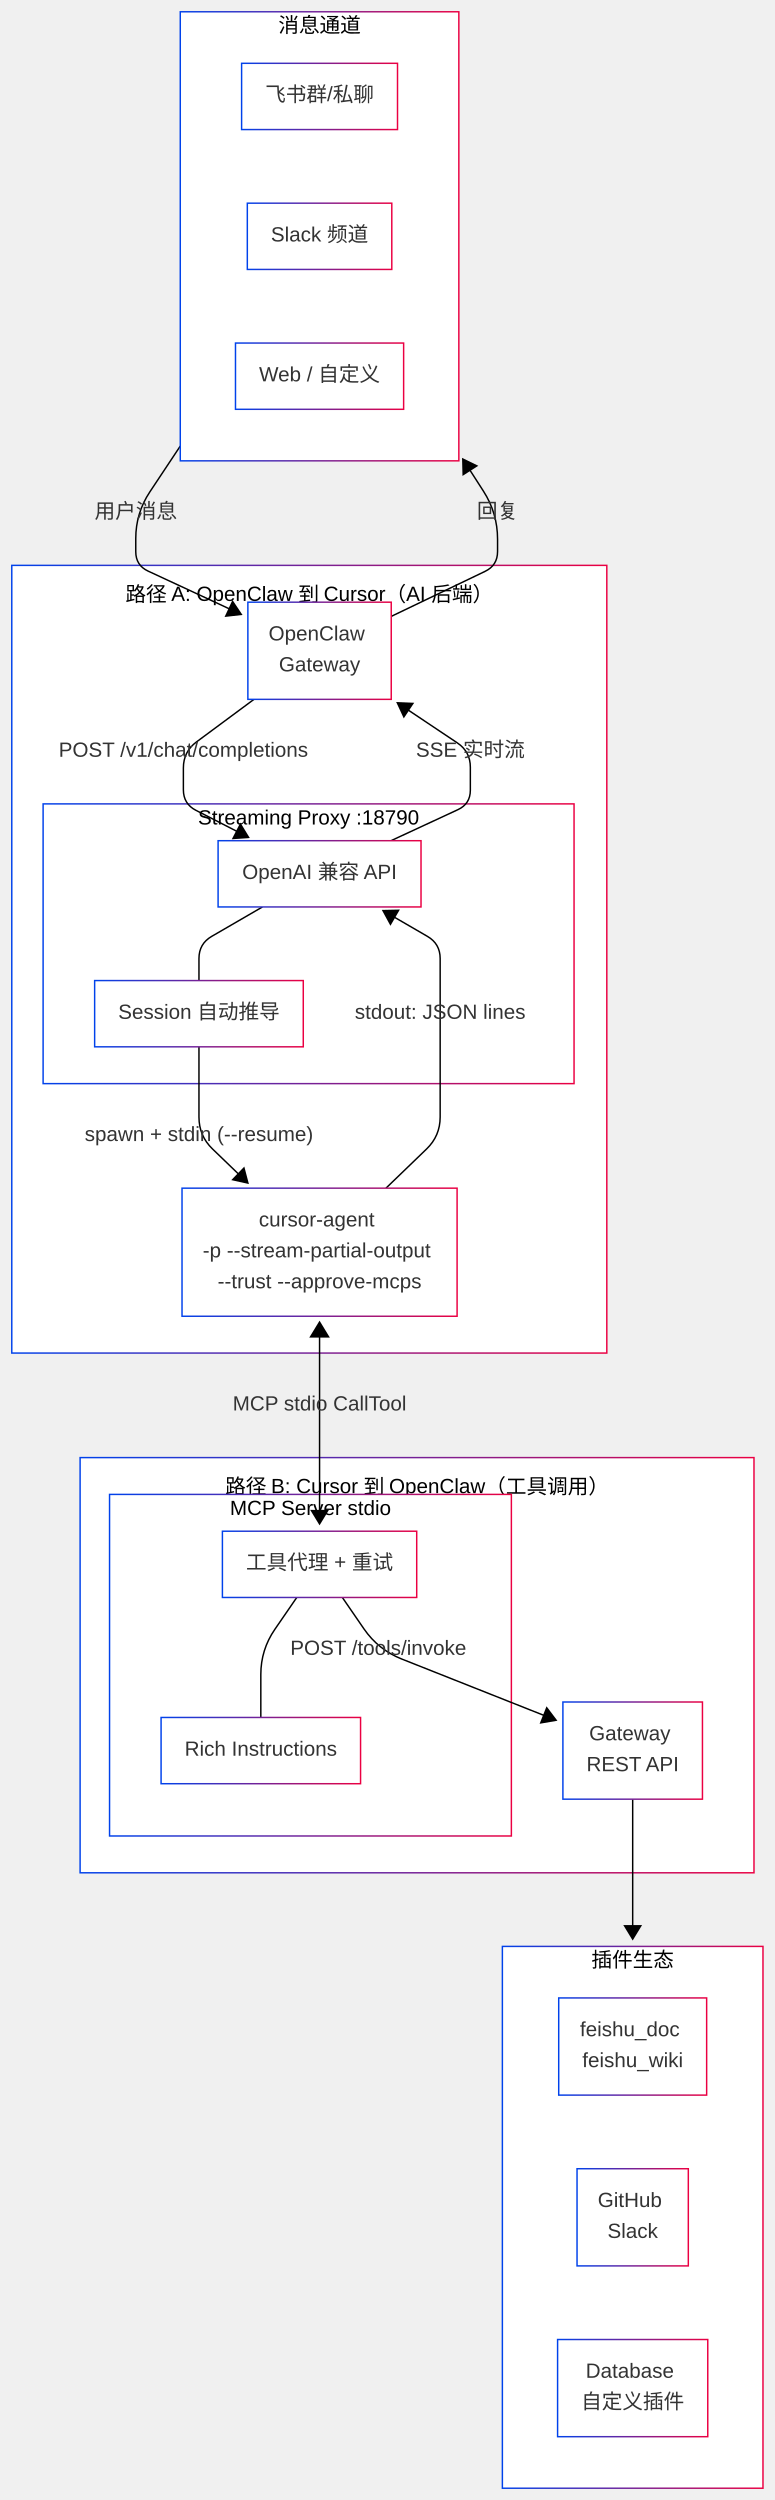
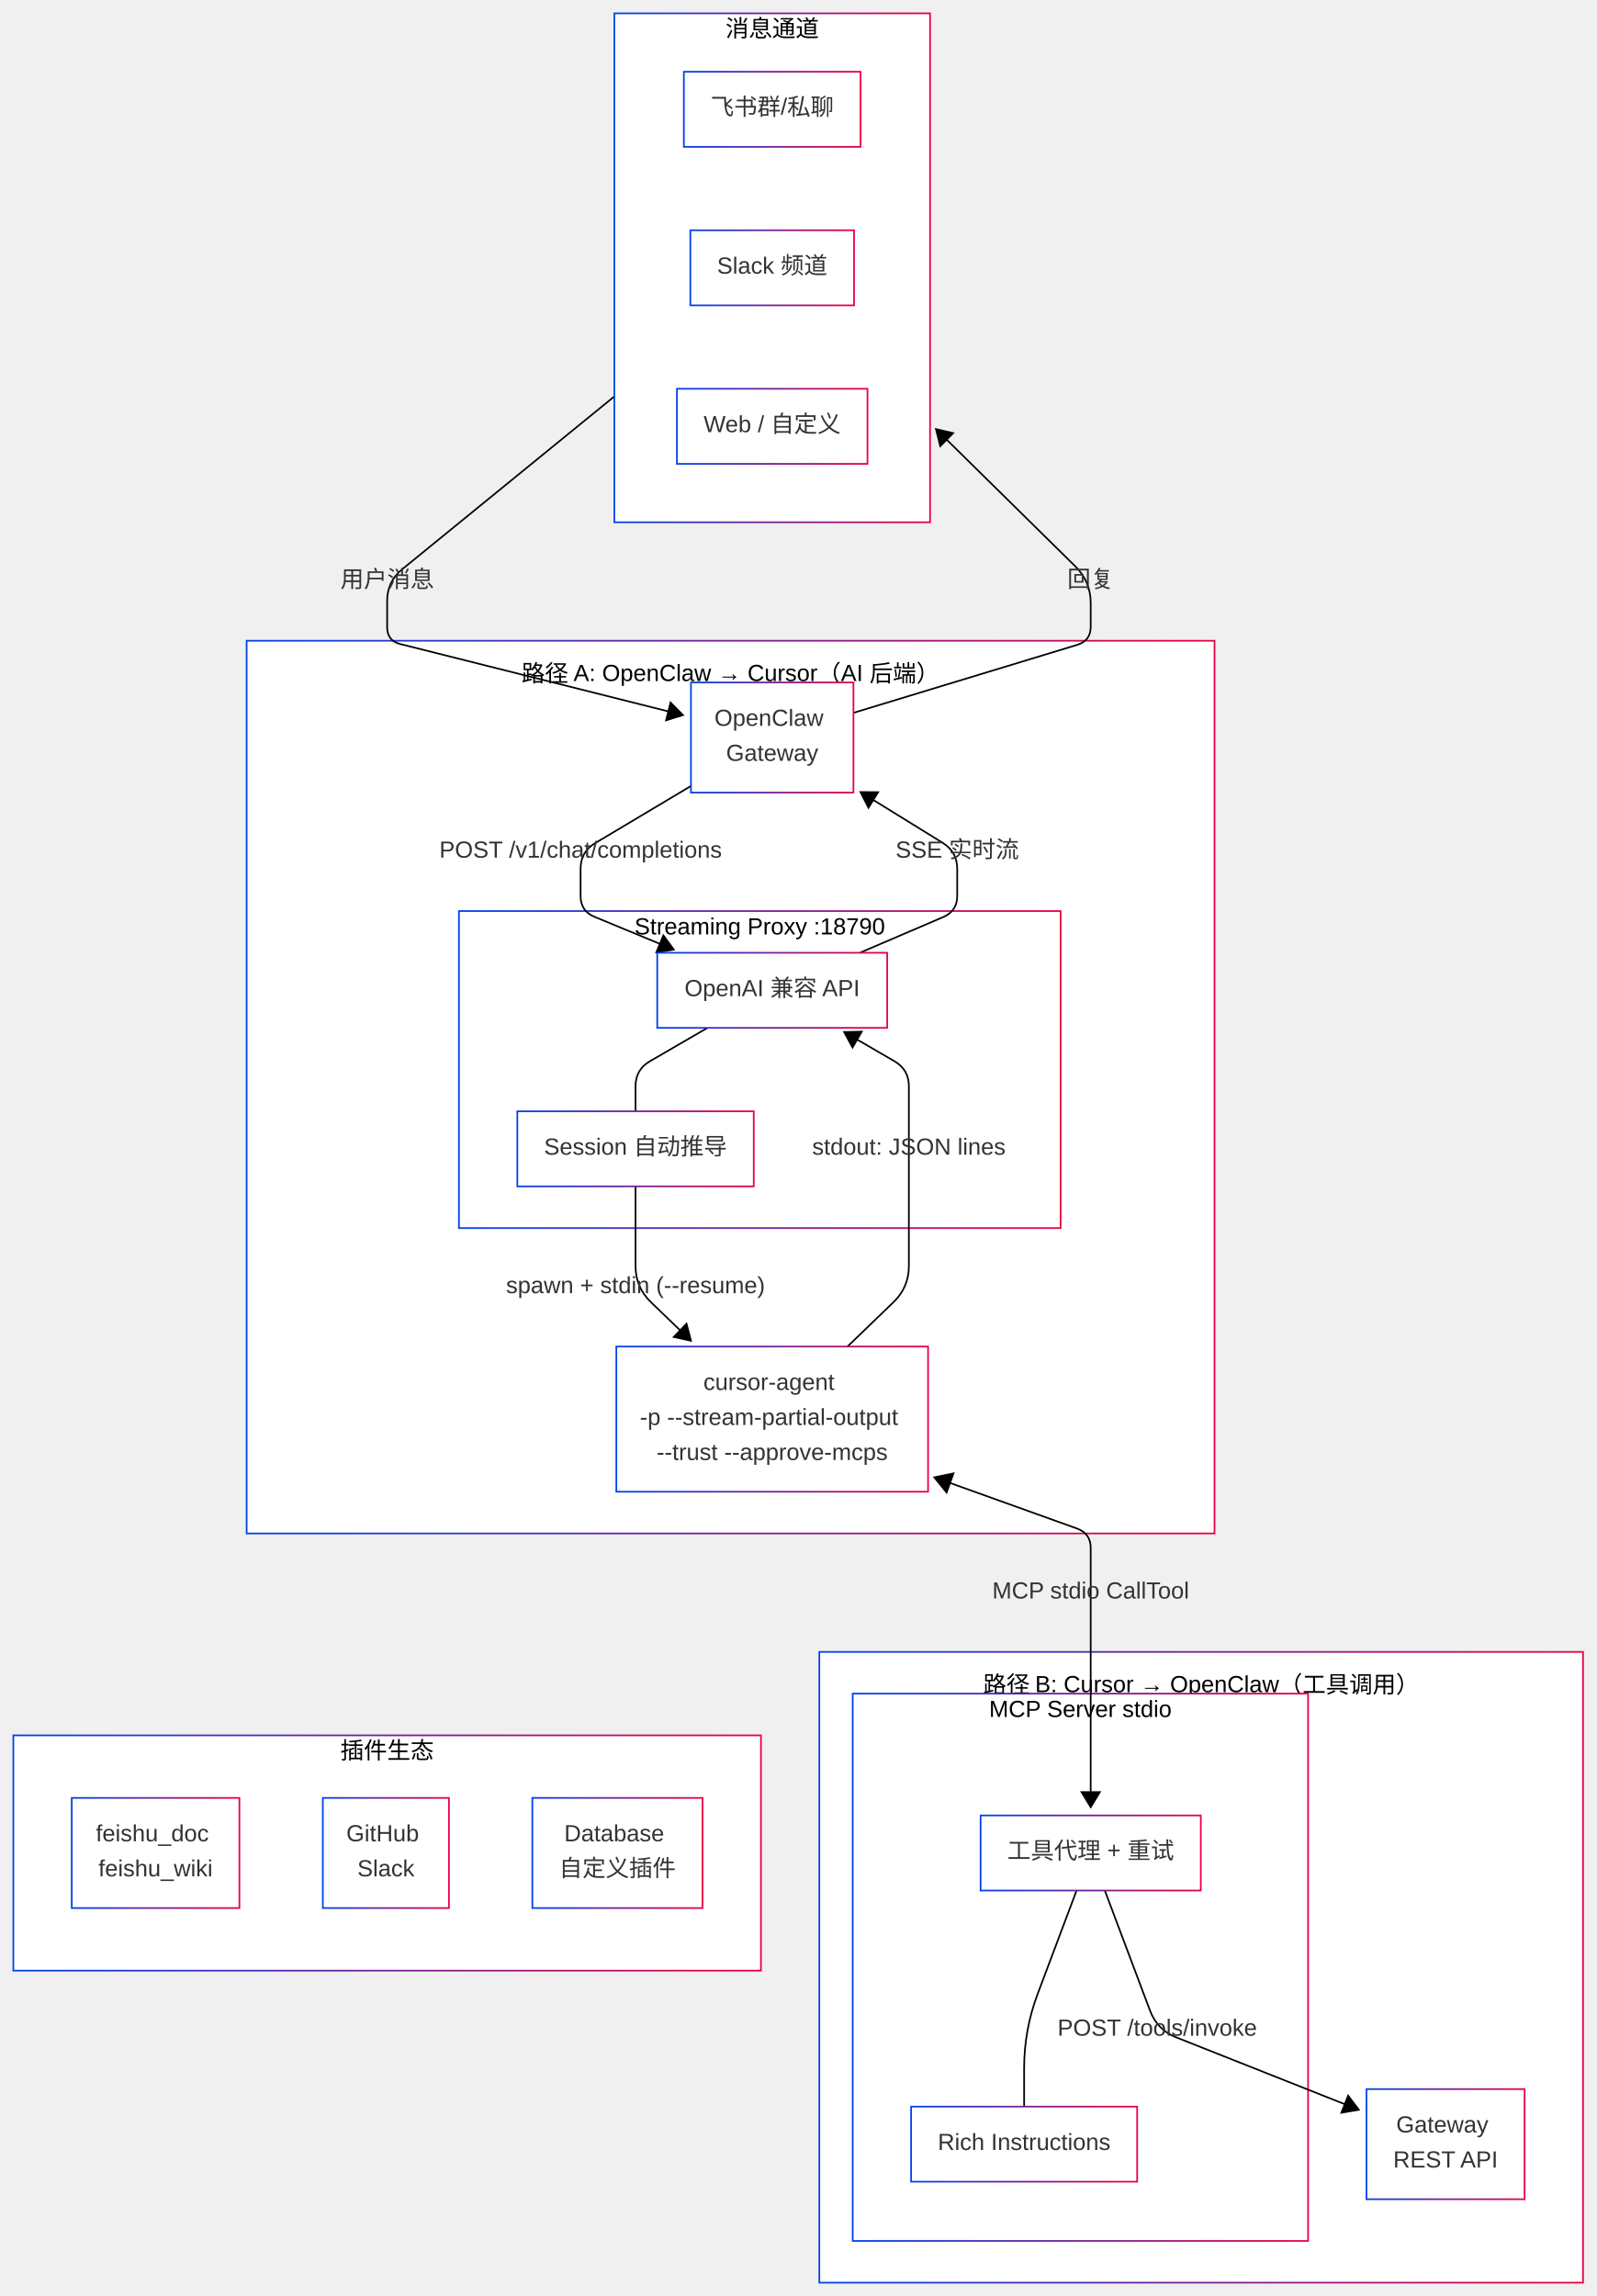
- <svg xmlns="http://www.w3.org/2000/svg" id="mermaid-83ab0d7e-ec53-4103-b5cd-0210f81b32d5" width="526.215" class="flowchart" style="" viewBox="0 0 526.215 1698" height="1698">
-   <style>#mermaid-83ab0d7e-ec53-4103-b5cd-0210f81b32d5{font-family:arial,sans-serif;font-size:14px;fill:#333;}#mermaid-83ab0d7e-ec53-4103-b5cd-0210f81b32d5 .edge-animation-slow{stroke-dasharray:9,5!important;stroke-dashoffset:900;stroke-linecap:round;}#mermaid-83ab0d7e-ec53-4103-b5cd-0210f81b32d5 .edge-animation-fast{stroke-dasharray:9,5!important;stroke-dashoffset:900;stroke-linecap:round;}#mermaid-83ab0d7e-ec53-4103-b5cd-0210f81b32d5 .error-icon{fill:#ffffff;}#mermaid-83ab0d7e-ec53-4103-b5cd-0210f81b32d5 .error-text{fill:#000000;stroke:#000000;}#mermaid-83ab0d7e-ec53-4103-b5cd-0210f81b32d5 .edge-thickness-normal{stroke-width:1px;}#mermaid-83ab0d7e-ec53-4103-b5cd-0210f81b32d5 .edge-thickness-thick{stroke-width:3.5px;}#mermaid-83ab0d7e-ec53-4103-b5cd-0210f81b32d5 .edge-pattern-solid{stroke-dasharray:0;}#mermaid-83ab0d7e-ec53-4103-b5cd-0210f81b32d5 .edge-thickness-invisible{stroke-width:0;fill:none;}#mermaid-83ab0d7e-ec53-4103-b5cd-0210f81b32d5 .edge-pattern-dashed{stroke-dasharray:3;}#mermaid-83ab0d7e-ec53-4103-b5cd-0210f81b32d5 .edge-pattern-dotted{stroke-dasharray:2;}#mermaid-83ab0d7e-ec53-4103-b5cd-0210f81b32d5 .marker{fill:#000000;stroke:#000000;}#mermaid-83ab0d7e-ec53-4103-b5cd-0210f81b32d5 .marker.cross{stroke:#000000;}#mermaid-83ab0d7e-ec53-4103-b5cd-0210f81b32d5 svg{font-family:arial,sans-serif;font-size:14px;}#mermaid-83ab0d7e-ec53-4103-b5cd-0210f81b32d5 p{margin:0;}#mermaid-83ab0d7e-ec53-4103-b5cd-0210f81b32d5 .label{font-family:arial,sans-serif;color:#333;}#mermaid-83ab0d7e-ec53-4103-b5cd-0210f81b32d5 .cluster-label text{fill:#000000;}#mermaid-83ab0d7e-ec53-4103-b5cd-0210f81b32d5 .cluster-label span{color:#000000;}#mermaid-83ab0d7e-ec53-4103-b5cd-0210f81b32d5 .cluster-label span p{background-color:transparent;}#mermaid-83ab0d7e-ec53-4103-b5cd-0210f81b32d5 .label text,#mermaid-83ab0d7e-ec53-4103-b5cd-0210f81b32d5 span{fill:#333;color:#333;}#mermaid-83ab0d7e-ec53-4103-b5cd-0210f81b32d5 .node rect,#mermaid-83ab0d7e-ec53-4103-b5cd-0210f81b32d5 .node circle,#mermaid-83ab0d7e-ec53-4103-b5cd-0210f81b32d5 .node ellipse,#mermaid-83ab0d7e-ec53-4103-b5cd-0210f81b32d5 .node polygon,#mermaid-83ab0d7e-ec53-4103-b5cd-0210f81b32d5 .node path{fill:#ffffff;stroke:#000000;stroke-width:1px;}#mermaid-83ab0d7e-ec53-4103-b5cd-0210f81b32d5 .rough-node .label text,#mermaid-83ab0d7e-ec53-4103-b5cd-0210f81b32d5 .node .label text,#mermaid-83ab0d7e-ec53-4103-b5cd-0210f81b32d5 .image-shape .label,#mermaid-83ab0d7e-ec53-4103-b5cd-0210f81b32d5 .icon-shape .label{text-anchor:middle;}#mermaid-83ab0d7e-ec53-4103-b5cd-0210f81b32d5 .node .katex path{fill:#000;stroke:#000;stroke-width:1px;}#mermaid-83ab0d7e-ec53-4103-b5cd-0210f81b32d5 .rough-node .label,#mermaid-83ab0d7e-ec53-4103-b5cd-0210f81b32d5 .node .label,#mermaid-83ab0d7e-ec53-4103-b5cd-0210f81b32d5 .image-shape .label,#mermaid-83ab0d7e-ec53-4103-b5cd-0210f81b32d5 .icon-shape .label{text-align:center;}#mermaid-83ab0d7e-ec53-4103-b5cd-0210f81b32d5 .node.clickable{cursor:pointer;}#mermaid-83ab0d7e-ec53-4103-b5cd-0210f81b32d5 .root .anchor path{fill:#000000!important;stroke-width:0;stroke:#000000;}#mermaid-83ab0d7e-ec53-4103-b5cd-0210f81b32d5 .arrowheadPath{fill:#000000;}#mermaid-83ab0d7e-ec53-4103-b5cd-0210f81b32d5 .edgePath .path{stroke:#000000;stroke-width:1px;}#mermaid-83ab0d7e-ec53-4103-b5cd-0210f81b32d5 .flowchart-link{stroke:#000000;fill:none;}#mermaid-83ab0d7e-ec53-4103-b5cd-0210f81b32d5 .edgeLabel{background-color:#E9E9F1;text-align:center;}#mermaid-83ab0d7e-ec53-4103-b5cd-0210f81b32d5 .edgeLabel p{background-color:#E9E9F1;}#mermaid-83ab0d7e-ec53-4103-b5cd-0210f81b32d5 .edgeLabel rect{opacity:0.5;background-color:#E9E9F1;fill:#E9E9F1;}#mermaid-83ab0d7e-ec53-4103-b5cd-0210f81b32d5 .labelBkg{background-color:#e9e9f1;}#mermaid-83ab0d7e-ec53-4103-b5cd-0210f81b32d5 .cluster rect{fill:#ffffff;stroke:#e6e6e6;stroke-width:1px;}#mermaid-83ab0d7e-ec53-4103-b5cd-0210f81b32d5 .cluster text{fill:#000000;}#mermaid-83ab0d7e-ec53-4103-b5cd-0210f81b32d5 .cluster span{color:#000000;}#mermaid-83ab0d7e-ec53-4103-b5cd-0210f81b32d5 div.mermaidTooltip{position:absolute;text-align:center;max-width:200px;padding:2px;font-family:arial,sans-serif;font-size:12px;background:#ffffff;border:1px solid #e6e6e6;border-radius:2px;pointer-events:none;z-index:100;}#mermaid-83ab0d7e-ec53-4103-b5cd-0210f81b32d5 .flowchartTitleText{text-anchor:middle;font-size:18px;fill:#333;}#mermaid-83ab0d7e-ec53-4103-b5cd-0210f81b32d5 rect.text{fill:none;stroke-width:0;}#mermaid-83ab0d7e-ec53-4103-b5cd-0210f81b32d5 .icon-shape,#mermaid-83ab0d7e-ec53-4103-b5cd-0210f81b32d5 .image-shape{background-color:#E9E9F1;text-align:center;}#mermaid-83ab0d7e-ec53-4103-b5cd-0210f81b32d5 .icon-shape p,#mermaid-83ab0d7e-ec53-4103-b5cd-0210f81b32d5 .image-shape p{background-color:#E9E9F1;padding:2px;}#mermaid-83ab0d7e-ec53-4103-b5cd-0210f81b32d5 .icon-shape rect,#mermaid-83ab0d7e-ec53-4103-b5cd-0210f81b32d5 .image-shape rect{opacity:0.5;background-color:#E9E9F1;fill:#E9E9F1;}#mermaid-83ab0d7e-ec53-4103-b5cd-0210f81b32d5 .label-icon{display:inline-block;height:1em;overflow:visible;vertical-align:-0.125em;}#mermaid-83ab0d7e-ec53-4103-b5cd-0210f81b32d5 .node .label-icon path{fill:currentColor;stroke:revert;stroke-width:revert;}#mermaid-83ab0d7e-ec53-4103-b5cd-0210f81b32d5 .node .neo-node{stroke:#000000;}#mermaid-83ab0d7e-ec53-4103-b5cd-0210f81b32d5 [data-look="neo"].node rect,#mermaid-83ab0d7e-ec53-4103-b5cd-0210f81b32d5 [data-look="neo"].cluster rect,#mermaid-83ab0d7e-ec53-4103-b5cd-0210f81b32d5 [data-look="neo"].node polygon{stroke:url(#mermaid-83ab0d7e-ec53-4103-b5cd-0210f81b32d5-gradient);}#mermaid-83ab0d7e-ec53-4103-b5cd-0210f81b32d5 [data-look="neo"].node path{stroke:url(#mermaid-83ab0d7e-ec53-4103-b5cd-0210f81b32d5-gradient);stroke-width:1;}#mermaid-83ab0d7e-ec53-4103-b5cd-0210f81b32d5 [data-look="neo"].node .outer-path{}#mermaid-83ab0d7e-ec53-4103-b5cd-0210f81b32d5 [data-look="neo"].node .neo-line path{stroke:#000000;}#mermaid-83ab0d7e-ec53-4103-b5cd-0210f81b32d5 [data-look="neo"].node circle{stroke:url(#mermaid-83ab0d7e-ec53-4103-b5cd-0210f81b32d5-gradient);}#mermaid-83ab0d7e-ec53-4103-b5cd-0210f81b32d5 [data-look="neo"].node circle .state-start{fill:#000000;}#mermaid-83ab0d7e-ec53-4103-b5cd-0210f81b32d5 [data-look="neo"].statediagram-cluster rect{fill:#ffffff;stroke:url(#mermaid-83ab0d7e-ec53-4103-b5cd-0210f81b32d5-gradient);stroke-width:1;}#mermaid-83ab0d7e-ec53-4103-b5cd-0210f81b32d5 [data-look="neo"].icon-shape .icon{fill:url(#mermaid-83ab0d7e-ec53-4103-b5cd-0210f81b32d5-gradient);}#mermaid-83ab0d7e-ec53-4103-b5cd-0210f81b32d5 [data-look="neo"].icon-shape .icon-neo path{stroke:url(#mermaid-83ab0d7e-ec53-4103-b5cd-0210f81b32d5-gradient);}#mermaid-83ab0d7e-ec53-4103-b5cd-0210f81b32d5 :root{--mermaid-font-family:"trebuchet ms",verdana,arial,sans-serif;}</style>
+ <svg xmlns="http://www.w3.org/2000/svg" id="mermaid-74ac9208-ad8c-4755-b0df-f67c6016101a" width="956.762" class="flowchart" style="" viewBox="0 0 956.762 1376" height="1376">
+   <style>#mermaid-74ac9208-ad8c-4755-b0df-f67c6016101a{font-family:arial,sans-serif;font-size:14px;fill:#333;}#mermaid-74ac9208-ad8c-4755-b0df-f67c6016101a .edge-animation-slow{stroke-dasharray:9,5!important;stroke-dashoffset:900;stroke-linecap:round;}#mermaid-74ac9208-ad8c-4755-b0df-f67c6016101a .edge-animation-fast{stroke-dasharray:9,5!important;stroke-dashoffset:900;stroke-linecap:round;}#mermaid-74ac9208-ad8c-4755-b0df-f67c6016101a .error-icon{fill:#ffffff;}#mermaid-74ac9208-ad8c-4755-b0df-f67c6016101a .error-text{fill:#000000;stroke:#000000;}#mermaid-74ac9208-ad8c-4755-b0df-f67c6016101a .edge-thickness-normal{stroke-width:1px;}#mermaid-74ac9208-ad8c-4755-b0df-f67c6016101a .edge-thickness-thick{stroke-width:3.5px;}#mermaid-74ac9208-ad8c-4755-b0df-f67c6016101a .edge-pattern-solid{stroke-dasharray:0;}#mermaid-74ac9208-ad8c-4755-b0df-f67c6016101a .edge-thickness-invisible{stroke-width:0;fill:none;}#mermaid-74ac9208-ad8c-4755-b0df-f67c6016101a .edge-pattern-dashed{stroke-dasharray:3;}#mermaid-74ac9208-ad8c-4755-b0df-f67c6016101a .edge-pattern-dotted{stroke-dasharray:2;}#mermaid-74ac9208-ad8c-4755-b0df-f67c6016101a .marker{fill:#000000;stroke:#000000;}#mermaid-74ac9208-ad8c-4755-b0df-f67c6016101a .marker.cross{stroke:#000000;}#mermaid-74ac9208-ad8c-4755-b0df-f67c6016101a svg{font-family:arial,sans-serif;font-size:14px;}#mermaid-74ac9208-ad8c-4755-b0df-f67c6016101a p{margin:0;}#mermaid-74ac9208-ad8c-4755-b0df-f67c6016101a .label{font-family:arial,sans-serif;color:#333;}#mermaid-74ac9208-ad8c-4755-b0df-f67c6016101a .cluster-label text{fill:#000000;}#mermaid-74ac9208-ad8c-4755-b0df-f67c6016101a .cluster-label span{color:#000000;}#mermaid-74ac9208-ad8c-4755-b0df-f67c6016101a .cluster-label span p{background-color:transparent;}#mermaid-74ac9208-ad8c-4755-b0df-f67c6016101a .label text,#mermaid-74ac9208-ad8c-4755-b0df-f67c6016101a span{fill:#333;color:#333;}#mermaid-74ac9208-ad8c-4755-b0df-f67c6016101a .node rect,#mermaid-74ac9208-ad8c-4755-b0df-f67c6016101a .node circle,#mermaid-74ac9208-ad8c-4755-b0df-f67c6016101a .node ellipse,#mermaid-74ac9208-ad8c-4755-b0df-f67c6016101a .node polygon,#mermaid-74ac9208-ad8c-4755-b0df-f67c6016101a .node path{fill:#ffffff;stroke:#000000;stroke-width:1px;}#mermaid-74ac9208-ad8c-4755-b0df-f67c6016101a .rough-node .label text,#mermaid-74ac9208-ad8c-4755-b0df-f67c6016101a .node .label text,#mermaid-74ac9208-ad8c-4755-b0df-f67c6016101a .image-shape .label,#mermaid-74ac9208-ad8c-4755-b0df-f67c6016101a .icon-shape .label{text-anchor:middle;}#mermaid-74ac9208-ad8c-4755-b0df-f67c6016101a .node .katex path{fill:#000;stroke:#000;stroke-width:1px;}#mermaid-74ac9208-ad8c-4755-b0df-f67c6016101a .rough-node .label,#mermaid-74ac9208-ad8c-4755-b0df-f67c6016101a .node .label,#mermaid-74ac9208-ad8c-4755-b0df-f67c6016101a .image-shape .label,#mermaid-74ac9208-ad8c-4755-b0df-f67c6016101a .icon-shape .label{text-align:center;}#mermaid-74ac9208-ad8c-4755-b0df-f67c6016101a .node.clickable{cursor:pointer;}#mermaid-74ac9208-ad8c-4755-b0df-f67c6016101a .root .anchor path{fill:#000000!important;stroke-width:0;stroke:#000000;}#mermaid-74ac9208-ad8c-4755-b0df-f67c6016101a .arrowheadPath{fill:#000000;}#mermaid-74ac9208-ad8c-4755-b0df-f67c6016101a .edgePath .path{stroke:#000000;stroke-width:1px;}#mermaid-74ac9208-ad8c-4755-b0df-f67c6016101a .flowchart-link{stroke:#000000;fill:none;}#mermaid-74ac9208-ad8c-4755-b0df-f67c6016101a .edgeLabel{background-color:#E9E9F1;text-align:center;}#mermaid-74ac9208-ad8c-4755-b0df-f67c6016101a .edgeLabel p{background-color:#E9E9F1;}#mermaid-74ac9208-ad8c-4755-b0df-f67c6016101a .edgeLabel rect{opacity:0.5;background-color:#E9E9F1;fill:#E9E9F1;}#mermaid-74ac9208-ad8c-4755-b0df-f67c6016101a .labelBkg{background-color:#e9e9f1;}#mermaid-74ac9208-ad8c-4755-b0df-f67c6016101a .cluster rect{fill:#ffffff;stroke:#e6e6e6;stroke-width:1px;}#mermaid-74ac9208-ad8c-4755-b0df-f67c6016101a .cluster text{fill:#000000;}#mermaid-74ac9208-ad8c-4755-b0df-f67c6016101a .cluster span{color:#000000;}#mermaid-74ac9208-ad8c-4755-b0df-f67c6016101a div.mermaidTooltip{position:absolute;text-align:center;max-width:200px;padding:2px;font-family:arial,sans-serif;font-size:12px;background:#ffffff;border:1px solid #e6e6e6;border-radius:2px;pointer-events:none;z-index:100;}#mermaid-74ac9208-ad8c-4755-b0df-f67c6016101a .flowchartTitleText{text-anchor:middle;font-size:18px;fill:#333;}#mermaid-74ac9208-ad8c-4755-b0df-f67c6016101a rect.text{fill:none;stroke-width:0;}#mermaid-74ac9208-ad8c-4755-b0df-f67c6016101a .icon-shape,#mermaid-74ac9208-ad8c-4755-b0df-f67c6016101a .image-shape{background-color:#E9E9F1;text-align:center;}#mermaid-74ac9208-ad8c-4755-b0df-f67c6016101a .icon-shape p,#mermaid-74ac9208-ad8c-4755-b0df-f67c6016101a .image-shape p{background-color:#E9E9F1;padding:2px;}#mermaid-74ac9208-ad8c-4755-b0df-f67c6016101a .icon-shape rect,#mermaid-74ac9208-ad8c-4755-b0df-f67c6016101a .image-shape rect{opacity:0.5;background-color:#E9E9F1;fill:#E9E9F1;}#mermaid-74ac9208-ad8c-4755-b0df-f67c6016101a .label-icon{display:inline-block;height:1em;overflow:visible;vertical-align:-0.125em;}#mermaid-74ac9208-ad8c-4755-b0df-f67c6016101a .node .label-icon path{fill:currentColor;stroke:revert;stroke-width:revert;}#mermaid-74ac9208-ad8c-4755-b0df-f67c6016101a .node .neo-node{stroke:#000000;}#mermaid-74ac9208-ad8c-4755-b0df-f67c6016101a [data-look="neo"].node rect,#mermaid-74ac9208-ad8c-4755-b0df-f67c6016101a [data-look="neo"].cluster rect,#mermaid-74ac9208-ad8c-4755-b0df-f67c6016101a [data-look="neo"].node polygon{stroke:url(#mermaid-74ac9208-ad8c-4755-b0df-f67c6016101a-gradient);}#mermaid-74ac9208-ad8c-4755-b0df-f67c6016101a [data-look="neo"].node path{stroke:url(#mermaid-74ac9208-ad8c-4755-b0df-f67c6016101a-gradient);stroke-width:1;}#mermaid-74ac9208-ad8c-4755-b0df-f67c6016101a [data-look="neo"].node .outer-path{}#mermaid-74ac9208-ad8c-4755-b0df-f67c6016101a [data-look="neo"].node .neo-line path{stroke:#000000;}#mermaid-74ac9208-ad8c-4755-b0df-f67c6016101a [data-look="neo"].node circle{stroke:url(#mermaid-74ac9208-ad8c-4755-b0df-f67c6016101a-gradient);}#mermaid-74ac9208-ad8c-4755-b0df-f67c6016101a [data-look="neo"].node circle .state-start{fill:#000000;}#mermaid-74ac9208-ad8c-4755-b0df-f67c6016101a [data-look="neo"].statediagram-cluster rect{fill:#ffffff;stroke:url(#mermaid-74ac9208-ad8c-4755-b0df-f67c6016101a-gradient);stroke-width:1;}#mermaid-74ac9208-ad8c-4755-b0df-f67c6016101a [data-look="neo"].icon-shape .icon{fill:url(#mermaid-74ac9208-ad8c-4755-b0df-f67c6016101a-gradient);}#mermaid-74ac9208-ad8c-4755-b0df-f67c6016101a [data-look="neo"].icon-shape .icon-neo path{stroke:url(#mermaid-74ac9208-ad8c-4755-b0df-f67c6016101a-gradient);}#mermaid-74ac9208-ad8c-4755-b0df-f67c6016101a :root{--mermaid-font-family:"trebuchet ms",verdana,arial,sans-serif;}</style>
  <g>
-     <marker id="mermaid-83ab0d7e-ec53-4103-b5cd-0210f81b32d5_flowchart-v2-pointEnd" class="marker flowchart-v2" viewBox="0 0 11.5 14" refX="7.75" refY="7" markerUnits="userSpaceOnUse" markerWidth="10.5" markerHeight="14" orient="auto">
+     <marker id="mermaid-74ac9208-ad8c-4755-b0df-f67c6016101a_flowchart-v2-pointEnd" class="marker flowchart-v2" viewBox="0 0 11.5 14" refX="7.75" refY="7" markerUnits="userSpaceOnUse" markerWidth="10.5" markerHeight="14" orient="auto">
      <path d="M 0 0 L 11.5 7 L 0 14 z" class="arrowMarkerPath" style="stroke-width: 0; stroke-dasharray: 1, 0;" />
    </marker>
-     <marker id="mermaid-83ab0d7e-ec53-4103-b5cd-0210f81b32d5_flowchart-v2-pointStart" class="marker flowchart-v2" viewBox="0 0 11.5 14" refX="4" refY="7" markerUnits="userSpaceOnUse" markerWidth="11.5" markerHeight="14" orient="auto">
+     <marker id="mermaid-74ac9208-ad8c-4755-b0df-f67c6016101a_flowchart-v2-pointStart" class="marker flowchart-v2" viewBox="0 0 11.5 14" refX="4" refY="7" markerUnits="userSpaceOnUse" markerWidth="11.5" markerHeight="14" orient="auto">
      <polygon points="0,7 11.5,14 11.5,0" class="arrowMarkerPath" style="stroke-width: 0; stroke-dasharray: 1, 0;" />
    </marker>
-     <marker id="mermaid-83ab0d7e-ec53-4103-b5cd-0210f81b32d5_flowchart-v2-pointEnd-margin" class="marker flowchart-v2" viewBox="0 0 11.5 14" refX="11.5" refY="7" markerUnits="userSpaceOnUse" markerWidth="10.5" markerHeight="14" orient="auto">
+     <marker id="mermaid-74ac9208-ad8c-4755-b0df-f67c6016101a_flowchart-v2-pointEnd-margin" class="marker flowchart-v2" viewBox="0 0 11.5 14" refX="11.5" refY="7" markerUnits="userSpaceOnUse" markerWidth="10.5" markerHeight="14" orient="auto">
      <path d="M 0 0 L 11.5 7 L 0 14 z" class="arrowMarkerPath" style="stroke-width: 0; stroke-dasharray: 1, 0;" />
    </marker>
-     <marker id="mermaid-83ab0d7e-ec53-4103-b5cd-0210f81b32d5_flowchart-v2-pointStart-margin" class="marker flowchart-v2" viewBox="0 0 11.5 14" refX="1" refY="7" markerUnits="userSpaceOnUse" markerWidth="11.5" markerHeight="14" orient="auto">
+     <marker id="mermaid-74ac9208-ad8c-4755-b0df-f67c6016101a_flowchart-v2-pointStart-margin" class="marker flowchart-v2" viewBox="0 0 11.5 14" refX="1" refY="7" markerUnits="userSpaceOnUse" markerWidth="11.5" markerHeight="14" orient="auto">
      <polygon points="0,7 11.5,14 11.5,0" class="arrowMarkerPath" style="stroke-width: 0; stroke-dasharray: 1, 0;" />
    </marker>
-     <marker id="mermaid-83ab0d7e-ec53-4103-b5cd-0210f81b32d5_flowchart-v2-circleEnd" class="marker flowchart-v2" viewBox="0 0 10 10" refY="5" refX="10.75" markerUnits="userSpaceOnUse" markerWidth="14" markerHeight="14" orient="auto">
+     <marker id="mermaid-74ac9208-ad8c-4755-b0df-f67c6016101a_flowchart-v2-circleEnd" class="marker flowchart-v2" viewBox="0 0 10 10" refY="5" refX="10.75" markerUnits="userSpaceOnUse" markerWidth="14" markerHeight="14" orient="auto">
      <circle cx="5" cy="5" r="5" class="arrowMarkerPath" style="stroke-width: 0; stroke-dasharray: 1, 0;" />
    </marker>
-     <marker id="mermaid-83ab0d7e-ec53-4103-b5cd-0210f81b32d5_flowchart-v2-circleStart" class="marker flowchart-v2" viewBox="0 0 10 10" refX="0" refY="5" markerUnits="userSpaceOnUse" markerWidth="14" markerHeight="14" orient="auto">
+     <marker id="mermaid-74ac9208-ad8c-4755-b0df-f67c6016101a_flowchart-v2-circleStart" class="marker flowchart-v2" viewBox="0 0 10 10" refX="0" refY="5" markerUnits="userSpaceOnUse" markerWidth="14" markerHeight="14" orient="auto">
      <circle cx="5" cy="5" r="5" class="arrowMarkerPath" style="stroke-width: 0; stroke-dasharray: 1, 0;" />
    </marker>
-     <marker id="mermaid-83ab0d7e-ec53-4103-b5cd-0210f81b32d5_flowchart-v2-circleEnd-margin" class="marker flowchart-v2" viewBox="0 0 10 10" refY="5" refX="12.25" markerUnits="userSpaceOnUse" markerWidth="14" markerHeight="14" orient="auto">
+     <marker id="mermaid-74ac9208-ad8c-4755-b0df-f67c6016101a_flowchart-v2-circleEnd-margin" class="marker flowchart-v2" viewBox="0 0 10 10" refY="5" refX="12.25" markerUnits="userSpaceOnUse" markerWidth="14" markerHeight="14" orient="auto">
      <circle cx="5" cy="5" r="5" class="arrowMarkerPath" style="stroke-width: 0; stroke-dasharray: 1, 0;" />
    </marker>
-     <marker id="mermaid-83ab0d7e-ec53-4103-b5cd-0210f81b32d5_flowchart-v2-circleStart-margin" class="marker flowchart-v2" viewBox="0 0 10 10" refX="-2" refY="5" markerUnits="userSpaceOnUse" markerWidth="14" markerHeight="14" orient="auto">
+     <marker id="mermaid-74ac9208-ad8c-4755-b0df-f67c6016101a_flowchart-v2-circleStart-margin" class="marker flowchart-v2" viewBox="0 0 10 10" refX="-2" refY="5" markerUnits="userSpaceOnUse" markerWidth="14" markerHeight="14" orient="auto">
      <circle cx="5" cy="5" r="5" class="arrowMarkerPath" style="stroke-width: 0; stroke-dasharray: 1, 0;" />
    </marker>
-     <marker id="mermaid-83ab0d7e-ec53-4103-b5cd-0210f81b32d5_flowchart-v2-crossEnd" class="marker cross flowchart-v2" viewBox="0 0 15 15" refX="17.7" refY="7.5" markerUnits="userSpaceOnUse" markerWidth="12" markerHeight="12" orient="auto">
+     <marker id="mermaid-74ac9208-ad8c-4755-b0df-f67c6016101a_flowchart-v2-crossEnd" class="marker cross flowchart-v2" viewBox="0 0 15 15" refX="17.7" refY="7.5" markerUnits="userSpaceOnUse" markerWidth="12" markerHeight="12" orient="auto">
      <path d="M 1,1 L 14,14 M 1,14 L 14,1" class="arrowMarkerPath" style="stroke-width: 2.5;" />
    </marker>
-     <marker id="mermaid-83ab0d7e-ec53-4103-b5cd-0210f81b32d5_flowchart-v2-crossStart" class="marker cross flowchart-v2" viewBox="0 0 15 15" refX="-3.5" refY="7.5" markerUnits="userSpaceOnUse" markerWidth="12" markerHeight="12" orient="auto">
+     <marker id="mermaid-74ac9208-ad8c-4755-b0df-f67c6016101a_flowchart-v2-crossStart" class="marker cross flowchart-v2" viewBox="0 0 15 15" refX="-3.5" refY="7.5" markerUnits="userSpaceOnUse" markerWidth="12" markerHeight="12" orient="auto">
      <path d="M 1,1 L 14,14 M 1,14 L 14,1" class="arrowMarkerPath" style="stroke-width: 2.5; stroke-dasharray: 1, 0;" />
    </marker>
-     <marker id="mermaid-83ab0d7e-ec53-4103-b5cd-0210f81b32d5_flowchart-v2-crossEnd-margin" class="marker cross flowchart-v2" viewBox="0 0 15 15" refX="17.7" refY="7.5" markerUnits="userSpaceOnUse" markerWidth="12" markerHeight="12" orient="auto">
+     <marker id="mermaid-74ac9208-ad8c-4755-b0df-f67c6016101a_flowchart-v2-crossEnd-margin" class="marker cross flowchart-v2" viewBox="0 0 15 15" refX="17.7" refY="7.5" markerUnits="userSpaceOnUse" markerWidth="12" markerHeight="12" orient="auto">
      <path d="M 1,1 L 14,14 M 1,14 L 14,1" class="arrowMarkerPath" style="stroke-width: 2.5;" />
    </marker>
-     <marker id="mermaid-83ab0d7e-ec53-4103-b5cd-0210f81b32d5_flowchart-v2-crossStart-margin" class="marker cross flowchart-v2" viewBox="0 0 15 15" refX="-3.5" refY="7.5" markerUnits="userSpaceOnUse" markerWidth="12" markerHeight="12" orient="auto">
+     <marker id="mermaid-74ac9208-ad8c-4755-b0df-f67c6016101a_flowchart-v2-crossStart-margin" class="marker cross flowchart-v2" viewBox="0 0 15 15" refX="-3.5" refY="7.5" markerUnits="userSpaceOnUse" markerWidth="12" markerHeight="12" orient="auto">
      <path d="M 1,1 L 14,14 M 1,14 L 14,1" class="arrowMarkerPath" style="stroke-width: 2.5; stroke-dasharray: 1, 0;" />
    </marker>
    <g class="root">
      <g class="clusters">
        <g class="cluster" id="pathB" data-look="neo">
-           <rect style="" x="54.406" y="990" width="457.699" height="282" />
-           <g class="cluster-label" transform="translate(183.2559, 990)">
+           <rect style="" x="491.062" y="990" width="457.699" height="378" />
+           <g class="cluster-label" transform="translate(619.9121, 990)">
            <text x="100" y="24.5" text-anchor="middle" font-family="arial, sans-serif" font-size="14" fill="rgb(0, 0, 0)">
-               <tspan x="100">路径 B: Cursor 到 OpenClaw（工具调用）</tspan>
+               <tspan x="100">路径 B: Cursor → OpenClaw（工具调用）</tspan>
            </text>
          </g>
        </g>
        <g class="cluster" id="pathA" data-look="neo">
-           <rect style="" x="8" y="384" width="404.145" height="535" />
-           <g class="cluster-label" transform="translate(110.0723, 384)">
+           <rect style="" x="147.824" y="384" width="580.082" height="535" />
+           <g class="cluster-label" transform="translate(337.8652, 384)">
            <text x="100" y="24.5" text-anchor="middle" font-family="arial, sans-serif" font-size="14" fill="rgb(0, 0, 0)">
-               <tspan x="100">路径 A: OpenClaw 到 Cursor（AI 后端）</tspan>
+               <tspan x="100">路径 A: OpenClaw → Cursor（AI 后端）</tspan>
            </text>
          </g>
        </g>
        <g class="cluster" id="mcpDetail" data-look="neo">
-           <rect style="" x="74.406" y="1015" width="272.918" height="232" />
-           <g class="cluster-label" transform="translate(156.1387, 1015)">
+           <rect style="" x="511.062" y="1015" width="272.918" height="328" />
+           <g class="cluster-label" transform="translate(592.7949, 1015)">
            <text x="54.727" y="14" text-anchor="middle" font-family="arial, sans-serif" font-size="14" fill="rgb(0, 0, 0)">
              <tspan x="54.727">MCP Server stdio</tspan>
            </text>
          </g>
        </g>
        <g class="cluster" id="proxyDetail" data-look="neo">
-           <rect style="" x="29.281" y="546" width="360.613" height="190" />
-           <g class="cluster-label" transform="translate(134.4863, 546)">
+           <rect style="" x="275.051" y="546" width="360.613" height="190" />
+           <g class="cluster-label" transform="translate(380.2559, 546)">
            <text x="75.102" y="14" text-anchor="middle" font-family="arial, sans-serif" font-size="14" fill="rgb(0, 0, 0)">
              <tspan x="75.102">Streaming Proxy :18790</tspan>
            </text>
          </g>
        </g>
      </g>
      <g class="edgePaths">
-         <path d="M178.243,616L143.798,635.975Q135.133,641 135.133,651.017L135.133,666" id="L_API_SessionMgr_0" class="edge-thickness-normal edge-pattern-solid edge-thickness-normal edge-pattern-solid flowchart-link" style="stroke-dasharray: 0 0 73.078 0; stroke-dashoffset: 0;;" />
-         <path d="M201.567,1085L186.698,1106.616Q177.148,1120.5 177.148,1137.351L177.148,1166.5" id="L_MCPCore_SkillInst_0" class="edge-thickness-normal edge-pattern-solid edge-thickness-normal edge-pattern-solid flowchart-link" style="stroke-dasharray: 0 0 88.08 0; stroke-dashoffset: 0;;" />
-         <path d="M172.485,475L133.482,503.886Q124.551,510.5 124.551,521.613L124.551,536.406Q124.551,546 133.086,550.383L169.673,569.173" id="L_GW_A_API_0" class="edge-thickness-normal edge-pattern-solid edge-thickness-normal edge-pattern-solid flowchart-link" style="stroke-dasharray: 0 0 133.462 9; stroke-dashoffset: 0;;" marker-end="url(#mermaid-83ab0d7e-ec53-4103-b5cd-0210f81b32d5_flowchart-v2-pointEnd-margin)" />
-         <path d="M135.133,711L135.133,736L135.133,758.713Q135.133,771.5 144.337,780.377L169.061,804.223" id="L_SessionMgr_Agent_0" class="edge-thickness-normal edge-pattern-solid edge-thickness-normal edge-pattern-solid flowchart-link" style="stroke-dasharray: 0 0 97.292 9; stroke-dashoffset: 0;;" marker-end="url(#mermaid-83ab0d7e-ec53-4103-b5cd-0210f81b32d5_flowchart-v2-pointEnd-margin)" />
-         <path d="M262.145,807L289.749,780.377Q298.953,771.5 298.953,758.713L298.953,736L298.953,688.5L298.953,651.017Q298.953,641 290.288,635.975L259.303,618.007" id="L_Agent_API_0" class="edge-thickness-normal edge-pattern-solid edge-thickness-normal edge-pattern-solid flowchart-link" style="stroke-dasharray: 0 0 215.369 9; stroke-dashoffset: 0;;" marker-end="url(#mermaid-83ab0d7e-ec53-4103-b5cd-0210f81b32d5_flowchart-v2-pointEnd-margin)" />
-         <path d="M265.557,571L311.033,549.909Q319.461,546 319.461,536.709L319.461,521.111Q319.461,510.5 310.641,504.601L269.055,476.787" id="L_API_GW_A_0" class="edge-thickness-normal edge-pattern-solid edge-thickness-normal edge-pattern-solid flowchart-link" style="stroke-dasharray: 0 0 142.999 9; stroke-dashoffset: 0;;" marker-end="url(#mermaid-83ab0d7e-ec53-4103-b5cd-0210f81b32d5_flowchart-v2-pointEnd-margin)" />
-         <path d="M217.043,898L217.043,919L217.043,954.5L217.043,990L217.043,1015L217.043,1036" id="L_Agent_MCPCore_0" class="edge-thickness-normal edge-pattern-solid edge-thickness-normal edge-pattern-solid flowchart-link" style="stroke-dasharray: 0 9 120 9; stroke-dashoffset: 0;;" marker-start="url(#mermaid-83ab0d7e-ec53-4103-b5cd-0210f81b32d5_flowchart-v2-pointStart-margin)" marker-end="url(#mermaid-83ab0d7e-ec53-4103-b5cd-0210f81b32d5_flowchart-v2-pointEnd-margin)" />
-         <path d="M232.519,1085L247.205,1106.35Q256.938,1120.5 272.903,1126.83L378.606,1168.737" id="L_MCPCore_GW_B_0" class="edge-thickness-normal edge-pattern-solid edge-thickness-normal edge-pattern-solid flowchart-link" style="stroke-dasharray: 0 0 163.981 9; stroke-dashoffset: 0;;" marker-end="url(#mermaid-83ab0d7e-ec53-4103-b5cd-0210f81b32d5_flowchart-v2-pointEnd-margin)" />
-         <path d="M122.441,302.968L101.781,334.082Q92.207,348.5 92.207,365.807L92.207,374.704Q92.207,384 100.637,387.917L164.728,417.694" id="L_channels_GW_A_0" class="edge-thickness-normal edge-pattern-solid edge-thickness-normal edge-pattern-solid flowchart-link" style="stroke-dasharray: 0 0 158.23 9; stroke-dashoffset: 0;;" marker-end="url(#mermaid-83ab0d7e-ec53-4103-b5cd-0210f81b32d5_flowchart-v2-pointEnd-margin)" />
-         <path d="M265.73,418.642L329.474,388.06Q337.938,384 337.938,374.613L337.938,366.239Q337.938,348.5 328.343,333.58L313.808,310.977" id="L_GW_A_channels_0" class="edge-thickness-normal edge-pattern-solid edge-thickness-normal edge-pattern-solid flowchart-link" style="stroke-dasharray: 0 0 148.353 9; stroke-dashoffset: 0;;" marker-end="url(#mermaid-83ab0d7e-ec53-4103-b5cd-0210f81b32d5_flowchart-v2-pointEnd-margin)" />
-         <path d="M429.715,1222L429.715,1247L429.715,1272L429.715,1297L429.715,1318" id="L_GW_B_tools_0" class="edge-thickness-normal edge-pattern-solid edge-thickness-normal edge-pattern-solid flowchart-link" style="stroke-dasharray: 0 0 87 9; stroke-dashoffset: 0;;" marker-end="url(#mermaid-83ab0d7e-ec53-4103-b5cd-0210f81b32d5_flowchart-v2-pointEnd-margin)" />
+         <path d="M424.013,616L389.567,635.975Q380.902,641 380.902,651.017L380.902,666" id="L_API_SessionMgr_0" class="edge-thickness-normal edge-pattern-solid edge-thickness-normal edge-pattern-solid flowchart-link" style="stroke-dasharray: 0 0 73.078 0; stroke-dashoffset: 0;;" />
+         <path d="M645.231,1133L621.906,1194.974Q613.805,1216.5 613.805,1239.5L613.805,1262.5" id="L_MCPCore_SkillInst_0" class="edge-thickness-normal edge-pattern-solid edge-thickness-normal edge-pattern-solid flowchart-link" style="stroke-dasharray: 0 0 134.724 0; stroke-dashoffset: 0;;" />
+         <path d="M414.125,471.042L356.672,505.313Q347.977,510.5 347.977,520.625L347.977,537.004Q347.977,546 356.29,549.439L404.72,569.471" id="L_GW_A_API_0" class="edge-thickness-normal edge-pattern-solid edge-thickness-normal edge-pattern-solid flowchart-link" style="stroke-dasharray: 0 0 161.208 9; stroke-dashoffset: 0;;" marker-end="url(#mermaid-74ac9208-ad8c-4755-b0df-f67c6016101a_flowchart-v2-pointEnd-margin)" />
+         <path d="M380.902,711L380.902,736L380.902,758.713Q380.902,771.5 390.106,780.377L414.831,804.223" id="L_SessionMgr_Agent_0" class="edge-thickness-normal edge-pattern-solid edge-thickness-normal edge-pattern-solid flowchart-link" style="stroke-dasharray: 0 0 97.292 9; stroke-dashoffset: 0;;" marker-end="url(#mermaid-74ac9208-ad8c-4755-b0df-f67c6016101a_flowchart-v2-pointEnd-margin)" />
+         <path d="M507.915,807L535.519,780.377Q544.723,771.5 544.723,758.713L544.723,736L544.723,688.5L544.723,651.017Q544.723,641 536.058,635.975L505.072,618.007" id="L_Agent_API_0" class="edge-thickness-normal edge-pattern-solid edge-thickness-normal edge-pattern-solid flowchart-link" style="stroke-dasharray: 0 0 215.369 9; stroke-dashoffset: 0;;" marker-end="url(#mermaid-74ac9208-ad8c-4755-b0df-f67c6016101a_flowchart-v2-pointEnd-margin)" />
+         <path d="M515.341,571L565.359,549.576Q573.707,546 573.707,536.919L573.707,520.765Q573.707,510.5 564.973,505.105L514.903,474.177" id="L_API_GW_A_0" class="edge-thickness-normal edge-pattern-solid edge-thickness-normal edge-pattern-solid flowchart-link" style="stroke-dasharray: 0 0 155.439 9; stroke-dashoffset: 0;;" marker-end="url(#mermaid-74ac9208-ad8c-4755-b0df-f67c6016101a_flowchart-v2-pointEnd-margin)" />
+         <path d="M559.991,885.373L645.521,916.065Q653.699,919 653.699,927.689L653.699,954.5L653.699,990L653.699,1015L653.699,1084" id="L_Agent_MCPCore_0" class="edge-thickness-normal edge-pattern-solid edge-thickness-normal edge-pattern-solid flowchart-link" style="stroke-dasharray: 0 9 244.491 9; stroke-dashoffset: 0;;" marker-start="url(#mermaid-74ac9208-ad8c-4755-b0df-f67c6016101a_flowchart-v2-pointStart-margin)" marker-end="url(#mermaid-74ac9208-ad8c-4755-b0df-f67c6016101a_flowchart-v2-pointEnd-margin)" />
+         <path d="M662.167,1133L689.242,1204.938Q693.594,1216.5 705.078,1221.053L815.262,1264.737" id="L_MCPCore_GW_B_0" class="edge-thickness-normal edge-pattern-solid edge-thickness-normal edge-pattern-solid flowchart-link" style="stroke-dasharray: 0 0 209.703 9; stroke-dashoffset: 0;;" marker-end="url(#mermaid-74ac9208-ad8c-4755-b0df-f67c6016101a_flowchart-v2-pointEnd-margin)" />
+         <path d="M368.211,237.565L241.063,341.142Q232.031,348.5 232.031,360.15L232.031,375.869Q232.031,384 239.917,385.982L410.246,428.789" id="L_channels_GW_A_0" class="edge-thickness-normal edge-pattern-solid edge-thickness-normal edge-pattern-solid flowchart-link" style="stroke-dasharray: 0 0 382.178 9; stroke-dashoffset: 0;;" marker-end="url(#mermaid-74ac9208-ad8c-4755-b0df-f67c6016101a_flowchart-v2-pointEnd-margin)" />
+         <path d="M511.5,427.207L645.666,386.441Q653.699,384 653.699,375.604L653.699,361.447Q653.699,348.5 644.475,339.415L560.264,256.478" id="L_GW_A_channels_0" class="edge-thickness-normal edge-pattern-solid edge-thickness-normal edge-pattern-solid flowchart-link" style="stroke-dasharray: 0 0 302.779 9; stroke-dashoffset: 0;;" marker-end="url(#mermaid-74ac9208-ad8c-4755-b0df-f67c6016101a_flowchart-v2-pointEnd-margin)" />
+         <path d="M369.398,878.227L240.045,916.621Q232.031,919 232.031,927.36L232.031,954.5L232.031,990L232.031,1015L232.031,1040" id="L_Agent_tools_0" class="edge-thickness-invisible edge-pattern-solid" style="stroke-dasharray: 0 0 262.127 0; stroke-dashoffset: 0;;" />
      </g>
      <g class="edgeLabels">
        <g class="edgeLabel">
          <g class="label" transform="translate(0, 0)" />
        </g>
        <g class="edgeLabel">
          <g class="label" transform="translate(0, 0)" />
        </g>
-         <g class="edgeLabel" transform="translate(124.5508, 510.5)">
+         <g class="edgeLabel" transform="translate(347.9766, 510.5)">
          <g class="label" transform="translate(-84.6875, -10.5)">
            <text x="84.688" y="14" text-anchor="middle" font-family="arial, sans-serif" font-size="14" fill="rgb(51, 51, 51)">
              <tspan x="84.688">POST /v1/chat/completions</tspan>
            </text>
          </g>
        </g>
-         <g class="edgeLabel" transform="translate(135.1328, 771.5)">
+         <g class="edgeLabel" transform="translate(380.9023, 771.5)">
          <g class="label" transform="translate(-77.60938, -10.5)">
            <text x="77.609" y="14" text-anchor="middle" font-family="arial, sans-serif" font-size="14" fill="rgb(51, 51, 51)">
              <tspan x="77.609">spawn + stdin (--resume)</tspan>
            </text>
          </g>
        </g>
-         <g class="edgeLabel" transform="translate(298.9531, 688.5)">
+         <g class="edgeLabel" transform="translate(544.7227, 688.5)">
          <g class="label" transform="translate(-57.96875, -10.5)">
            <text x="57.969" y="14" text-anchor="middle" font-family="arial, sans-serif" font-size="14" fill="rgb(51, 51, 51)">
              <tspan x="57.969">stdout: JSON lines</tspan>
            </text>
          </g>
        </g>
-         <g class="edgeLabel" transform="translate(319.4609, 510.5)">
+         <g class="edgeLabel" transform="translate(573.707, 510.5)">
          <g class="label" transform="translate(-36.95312, -10.5)">
            <text x="36.953" y="14" text-anchor="middle" font-family="arial, sans-serif" font-size="14" fill="rgb(51, 51, 51)">
              <tspan x="36.953">SSE 实时流</tspan>
            </text>
          </g>
        </g>
-         <g class="edgeLabel" transform="translate(217.043, 954.5)">
+         <g class="edgeLabel" transform="translate(653.6992, 954.5)">
          <g class="label" transform="translate(-59.00781, -10.5)">
            <text x="59.008" y="14" text-anchor="middle" font-family="arial, sans-serif" font-size="14" fill="rgb(51, 51, 51)">
              <tspan x="59.008">MCP stdio CallTool</tspan>
            </text>
          </g>
        </g>
-         <g class="edgeLabel" transform="translate(256.9375, 1120.5)">
+         <g class="edgeLabel" transform="translate(693.5938, 1216.5)">
          <g class="label" transform="translate(-59.78906, -10.5)">
            <text x="59.789" y="14" text-anchor="middle" font-family="arial, sans-serif" font-size="14" fill="rgb(51, 51, 51)">
              <tspan x="59.789">POST /tools/invoke</tspan>
            </text>
          </g>
        </g>
-         <g class="edgeLabel" transform="translate(92.20703, 348.5)">
+         <g class="edgeLabel" transform="translate(232.0312, 348.5)">
          <g class="label" transform="translate(-28, -10.5)">
            <text x="28" y="14" text-anchor="middle" font-family="arial, sans-serif" font-size="14" fill="rgb(51, 51, 51)">
              <tspan x="28">用户消息</tspan>
            </text>
          </g>
        </g>
-         <g class="edgeLabel" transform="translate(337.9375, 348.5)">
+         <g class="edgeLabel" transform="translate(653.6992, 348.5)">
          <g class="label" transform="translate(-14, -10.5)">
            <text x="14" y="14" text-anchor="middle" font-family="arial, sans-serif" font-size="14" fill="rgb(51, 51, 51)">
              <tspan x="14">回复</tspan>
            </text>
          </g>
        </g>
        <g class="edgeLabel">
          <g class="label" transform="translate(0, 0)" />
        </g>
      </g>
      <g class="nodes">
-         <g class="root" transform="translate(333.2148, 1314)">
+         <g class="root" transform="translate(0, 1032)">
          <g class="clusters">
            <g class="cluster" id="tools" data-look="neo">
-               <rect style="" x="8" y="8" width="177" height="368" />
-               <g class="cluster-label" transform="translate(68.5, 8)">
+               <rect style="" x="8" y="8" width="448.062" height="141" />
+               <g class="cluster-label" transform="translate(204.0312, 8)">
                <text x="28" y="14" text-anchor="middle" font-family="arial, sans-serif" font-size="14" fill="rgb(0, 0, 0)">
                  <tspan x="28">插件生态</tspan>
                </text>
              </g>
            </g>
          </g>
          <g class="edgePaths" />
          <g class="edgeLabels" />
          <g class="nodes">
-             <g class="node default" id="flowchart-T1-14" data-look="neo" transform="translate(96.5, 76)">
+             <g class="node default" id="flowchart-T1-14" data-look="neo" transform="translate(93.24219, 78.5)">
              <rect class="basic label-container" style="" x="-50.242" y="-33" width="100.484" height="66" stroke="url(#gradient)" />
              <g class="label" style="" transform="translate(-34.24219, -21)">
                <rect />
                <text x="34.242" y="14" text-anchor="middle" font-family="arial, sans-serif" font-size="14" fill="rgb(51, 51, 51)">
                  <tspan x="34.242">feishu_doc</tspan>
                  <tspan x="34.242" dy="21">feishu_wiki</tspan>
                </text>
              </g>
            </g>
-             <g class="node default" id="flowchart-T2-15" data-look="neo" transform="translate(96.5, 192)">
+             <g class="node default" id="flowchart-T2-15" data-look="neo" transform="translate(231.2734, 78.5)">
              <rect class="basic label-container" style="" x="-37.789" y="-33" width="75.578" height="66" stroke="url(#gradient)" />
              <g class="label" style="" transform="translate(-21.78906, -21)">
                <rect />
                <text x="21.789" y="14" text-anchor="middle" font-family="arial, sans-serif" font-size="14" fill="rgb(51, 51, 51)">
                  <tspan x="21.789">GitHub</tspan>
                  <tspan x="21.789" dy="21">Slack</tspan>
                </text>
              </g>
            </g>
-             <g class="node default" id="flowchart-T3-16" data-look="neo" transform="translate(96.5, 308)">
+             <g class="node default" id="flowchart-T3-16" data-look="neo" transform="translate(370.0625, 78.5)">
              <rect class="basic label-container" style="" x="-51" y="-33" width="102" height="66" stroke="url(#gradient)" />
              <g class="label" style="" transform="translate(-35, -21)">
                <rect />
                <text x="35" y="14" text-anchor="middle" font-family="arial, sans-serif" font-size="14" fill="rgb(51, 51, 51)">
                  <tspan x="35">Database</tspan>
                  <tspan x="35" dy="21">自定义插件</tspan>
                </text>
              </g>
            </g>
          </g>
        </g>
-         <g class="root" transform="translate(114.4414, 0)">
+         <g class="root" transform="translate(360.2109, 0)">
          <g class="clusters">
            <g class="cluster" id="channels" data-look="neo">
              <rect style="" x="8" y="8" width="189.203" height="305" />
              <g class="cluster-label" transform="translate(74.60156, 8)">
                <text x="28" y="14" text-anchor="middle" font-family="arial, sans-serif" font-size="14" fill="rgb(0, 0, 0)">
                  <tspan x="28">消息通道</tspan>
                </text>
              </g>
            </g>
          </g>
          <g class="edgePaths" />
          <g class="edgeLabels" />
          <g class="nodes">
            <g class="node default" id="flowchart-CH1-0" data-look="neo" transform="translate(102.6016, 65.5)">
              <rect class="basic label-container" style="" x="-52.945" y="-22.5" width="105.891" height="45" stroke="url(#gradient)" />
              <g class="label" style="" transform="translate(-36.94531, -10.5)">
                <rect />
                <text x="36.945" y="14" text-anchor="middle" font-family="arial, sans-serif" font-size="14" fill="rgb(51, 51, 51)">
                  <tspan x="36.945">飞书群/私聊</tspan>
                </text>
              </g>
            </g>
            <g class="node default" id="flowchart-CH2-1" data-look="neo" transform="translate(102.6016, 160.5)">
              <rect class="basic label-container" style="" x="-49.062" y="-22.5" width="98.125" height="45" stroke="url(#gradient)" />
              <g class="label" style="" transform="translate(-33.0625, -10.5)">
                <rect />
                <text x="33.062" y="14" text-anchor="middle" font-family="arial, sans-serif" font-size="14" fill="rgb(51, 51, 51)">
                  <tspan x="33.062">Slack 频道</tspan>
                </text>
              </g>
            </g>
            <g class="node default" id="flowchart-CH3-2" data-look="neo" transform="translate(102.6016, 255.5)">
              <rect class="basic label-container" style="" x="-57.102" y="-22.5" width="114.203" height="45" stroke="url(#gradient)" />
              <g class="label" style="" transform="translate(-41.10156, -10.5)">
                <rect />
                <text x="41.102" y="14" text-anchor="middle" font-family="arial, sans-serif" font-size="14" fill="rgb(51, 51, 51)">
                  <tspan x="41.102">Web / 自定义</tspan>
                </text>
              </g>
            </g>
          </g>
        </g>
-         <g class="node default" id="flowchart-GW_A-3" data-look="neo" transform="translate(217.043, 442)">
+         <g class="node default" id="flowchart-GW_A-3" data-look="neo" transform="translate(462.8125, 442)">
          <rect class="basic label-container" style="" x="-48.688" y="-33" width="97.375" height="66" stroke="url(#gradient)" />
          <g class="label" style="" transform="translate(-32.6875, -21)">
            <rect />
            <text x="32.688" y="14" text-anchor="middle" font-family="arial, sans-serif" font-size="14" fill="rgb(51, 51, 51)">
              <tspan x="32.688">OpenClaw</tspan>
              <tspan x="32.688" dy="21">Gateway</tspan>
            </text>
          </g>
        </g>
-         <g class="node default" id="flowchart-API-4" data-look="neo" transform="translate(217.043, 593.5)">
+         <g class="node default" id="flowchart-API-4" data-look="neo" transform="translate(462.8125, 593.5)">
          <rect class="basic label-container" style="" x="-68.914" y="-22.5" width="137.828" height="45" stroke="url(#gradient)" />
          <g class="label" style="" transform="translate(-52.91406, -10.5)">
            <rect />
            <text x="52.914" y="14" text-anchor="middle" font-family="arial, sans-serif" font-size="14" fill="rgb(51, 51, 51)">
              <tspan x="52.914">OpenAI 兼容 API</tspan>
            </text>
          </g>
        </g>
-         <g class="node default" id="flowchart-SessionMgr-5" data-look="neo" transform="translate(135.1328, 688.5)">
+         <g class="node default" id="flowchart-SessionMgr-5" data-look="neo" transform="translate(380.9023, 688.5)">
          <rect class="basic label-container" style="" x="-70.852" y="-22.5" width="141.703" height="45" stroke="url(#gradient)" />
          <g class="label" style="" transform="translate(-54.85156, -10.5)">
            <rect />
            <text x="54.852" y="14" text-anchor="middle" font-family="arial, sans-serif" font-size="14" fill="rgb(51, 51, 51)">
              <tspan x="54.852">Session 自动推导</tspan>
            </text>
          </g>
        </g>
-         <g class="node default" id="flowchart-Agent-8" data-look="neo" transform="translate(217.043, 850.5)">
+         <g class="node default" id="flowchart-Agent-8" data-look="neo" transform="translate(462.8125, 850.5)">
          <rect class="basic label-container" style="" x="-93.414" y="-43.5" width="186.828" height="87" stroke="url(#gradient)" />
          <g class="label" style="" transform="translate(-77.41406, -31.5)">
            <rect />
            <text x="77.414" y="14" text-anchor="middle" font-family="arial, sans-serif" font-size="14" fill="rgb(51, 51, 51)">
              <tspan x="77.414">cursor-agent</tspan>
              <tspan x="77.414" dy="21">-p --stream-partial-output</tspan>
              <tspan x="77.414" dy="21">--trust --approve-mcps</tspan>
            </text>
          </g>
        </g>
-         <g class="node default" id="flowchart-MCPCore-9" data-look="neo" transform="translate(217.043, 1062.5)">
+         <g class="node default" id="flowchart-MCPCore-9" data-look="neo" transform="translate(653.6992, 1110.5)">
          <rect class="basic label-container" style="" x="-65.984" y="-22.5" width="131.969" height="45" stroke="url(#gradient)" />
          <g class="label" style="" transform="translate(-49.98438, -10.5)">
            <rect />
            <text x="49.984" y="14" text-anchor="middle" font-family="arial, sans-serif" font-size="14" fill="rgb(51, 51, 51)">
              <tspan x="49.984">工具代理 + 重试</tspan>
            </text>
          </g>
        </g>
-         <g class="node default" id="flowchart-SkillInst-10" data-look="neo" transform="translate(177.1484, 1189)">
+         <g class="node default" id="flowchart-SkillInst-10" data-look="neo" transform="translate(613.8047, 1285)">
          <rect class="basic label-container" style="" x="-67.742" y="-22.5" width="135.484" height="45" stroke="url(#gradient)" />
          <g class="label" style="" transform="translate(-51.74219, -10.5)">
            <rect />
            <text x="51.742" y="14" text-anchor="middle" font-family="arial, sans-serif" font-size="14" fill="rgb(51, 51, 51)">
              <tspan x="51.742">Rich Instructions</tspan>
            </text>
          </g>
        </g>
-         <g class="node default" id="flowchart-GW_B-13" data-look="neo" transform="translate(429.7148, 1189)">
+         <g class="node default" id="flowchart-GW_B-13" data-look="neo" transform="translate(866.3711, 1285)">
          <rect class="basic label-container" style="" x="-47.391" y="-33" width="94.781" height="66" stroke="url(#gradient)" />
          <g class="label" style="" transform="translate(-31.39062, -21)">
            <rect />
            <text x="31.391" y="14" text-anchor="middle" font-family="arial, sans-serif" font-size="14" fill="rgb(51, 51, 51)">
              <tspan x="31.391">Gateway</tspan>
              <tspan x="31.391" dy="21">REST API</tspan>
            </text>
          </g>
        </g>
      </g>
    </g>
  </g>
  <defs />
  <defs />
-   <linearGradient id="mermaid-83ab0d7e-ec53-4103-b5cd-0210f81b32d5-gradient" gradientUnits="objectBoundingBox" x1="0%" y1="0%" x2="100%" y2="0%">
+   <linearGradient id="mermaid-74ac9208-ad8c-4755-b0df-f67c6016101a-gradient" gradientUnits="objectBoundingBox" x1="0%" y1="0%" x2="100%" y2="0%">
    <stop offset="0%" stop-color="#0042eb" stop-opacity="1" />
    <stop offset="100%" stop-color="#eb0042" stop-opacity="1" />
  </linearGradient>
</svg>
